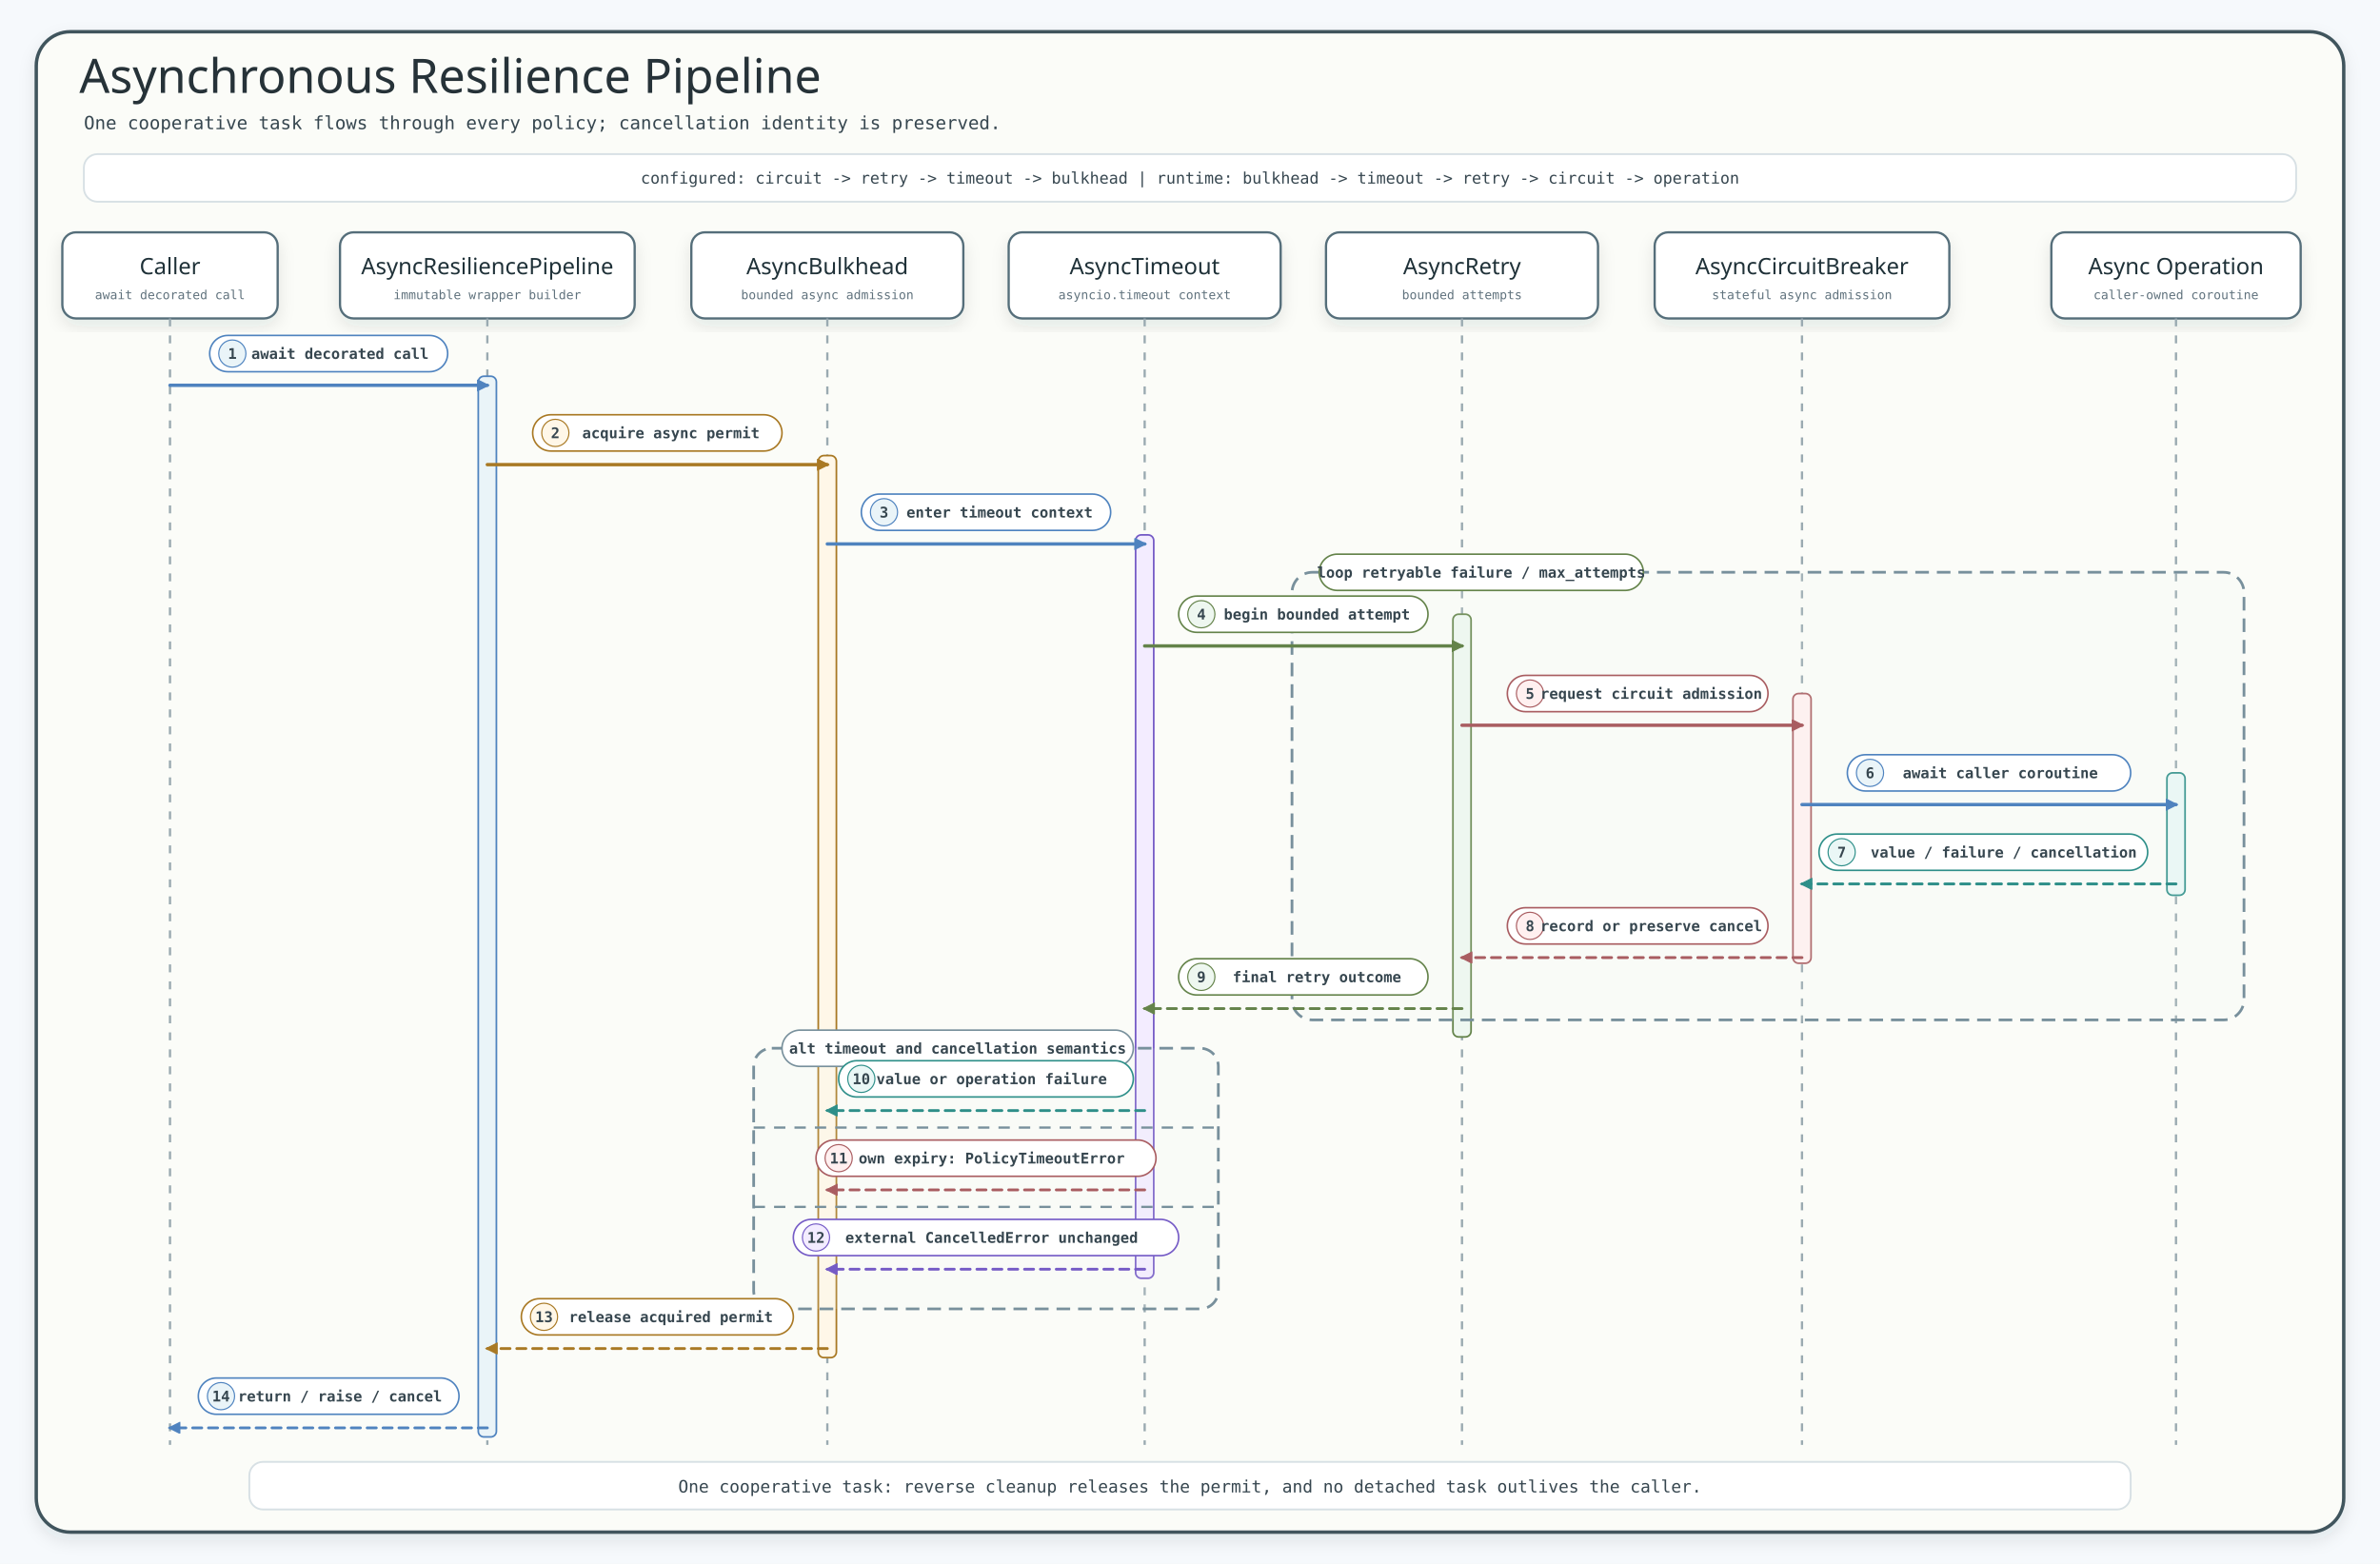
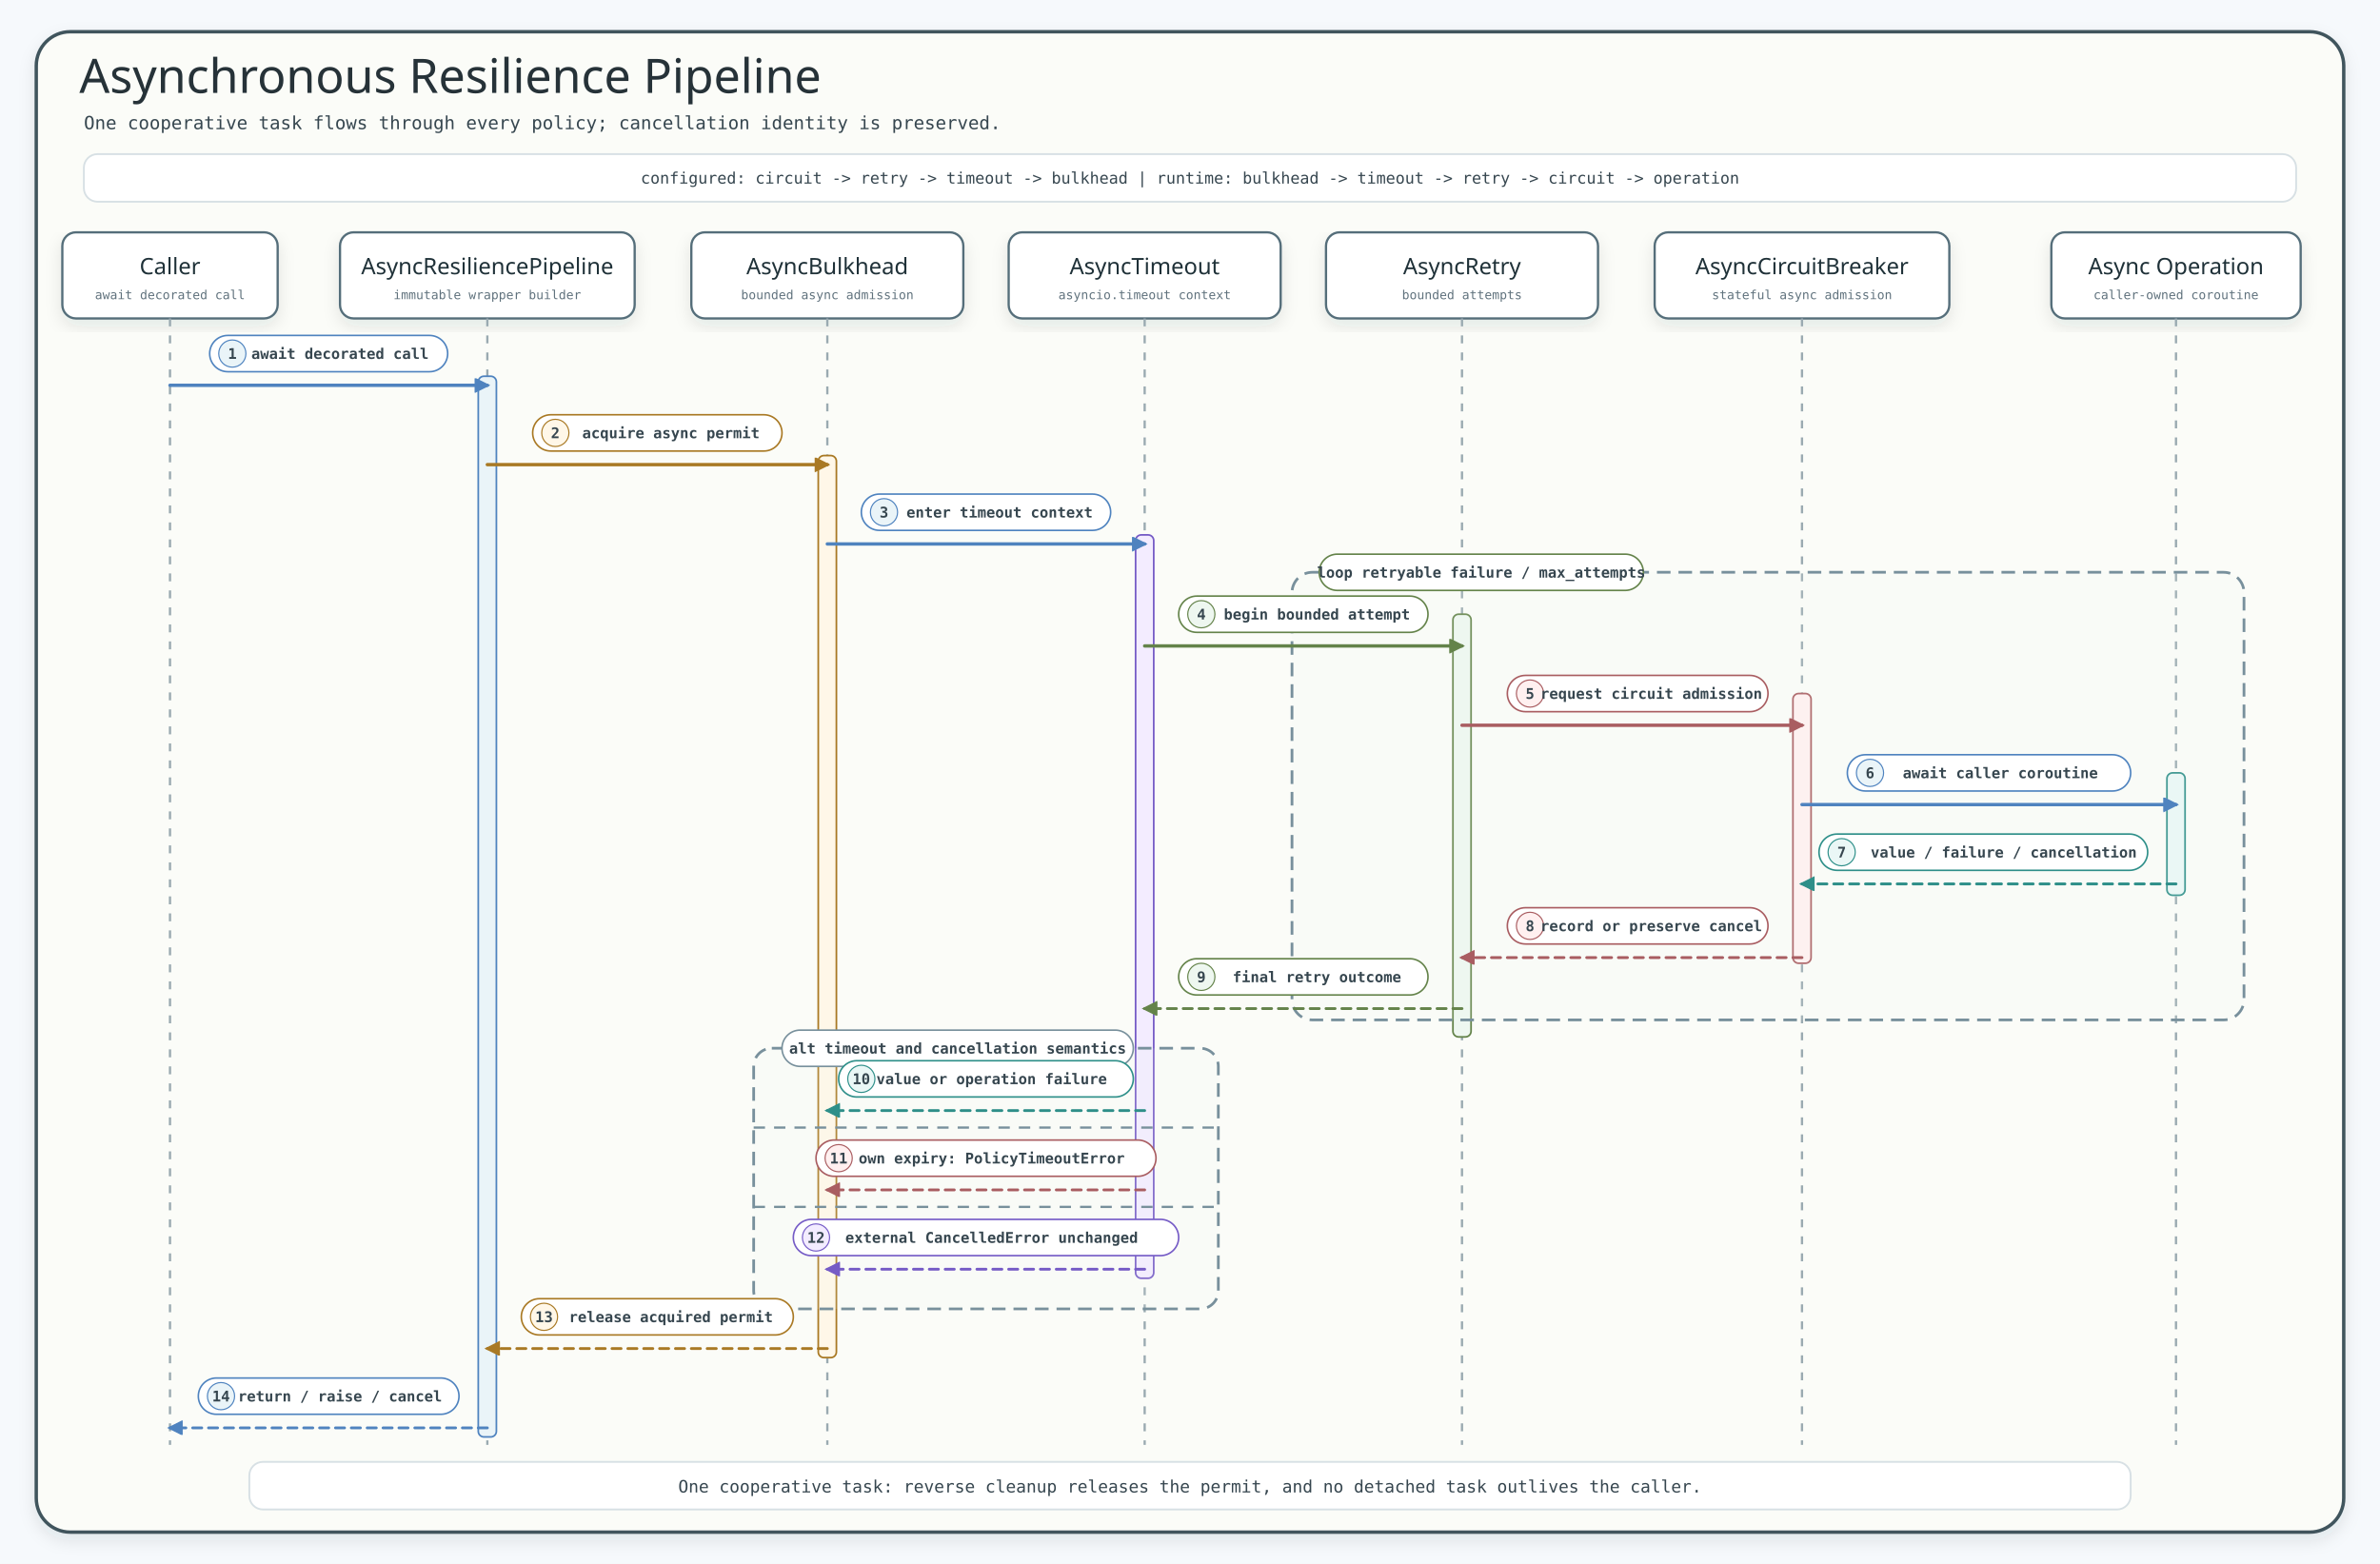
<svg xmlns="http://www.w3.org/2000/svg" width="2100" height="1380" viewBox="0 0 2100 1380" role="img" aria-label="Asynchronous Resilience Pipeline sequence">
  <defs>
    <filter id="shadow" x="-8%" y="-8%" width="116%" height="124%">
      <feDropShadow dx="0" dy="6" stdDeviation="7" flood-color="#203040" flood-opacity="0.10" />
    </filter>
-     <marker id="arrow-blue" markerWidth="13" markerHeight="13" refX="9" refY="5" orient="auto" markerUnits="userSpaceOnUse">
+     <marker id="arrow-blue" markerWidth="16" markerHeight="16" refX="9" refY="5" orient="auto" markerUnits="userSpaceOnUse" viewBox="0 0 13 13" data-role="sequence" data-tip-direction="positive-x">
      <path d="M 0 0 L 10 5 L 0 10 Z" fill="#4F83BF" stroke="#4F83BF" stroke-dasharray="none" />
    </marker>
-     <marker id="arrow-green" markerWidth="13" markerHeight="13" refX="9" refY="5" orient="auto" markerUnits="userSpaceOnUse">
+     <marker id="arrow-green" markerWidth="16" markerHeight="16" refX="9" refY="5" orient="auto" markerUnits="userSpaceOnUse" viewBox="0 0 13 13" data-role="sequence" data-tip-direction="positive-x">
      <path d="M 0 0 L 10 5 L 0 10 Z" fill="#64834A" stroke="#64834A" stroke-dasharray="none" />
    </marker>
-     <marker id="arrow-amber" markerWidth="13" markerHeight="13" refX="9" refY="5" orient="auto" markerUnits="userSpaceOnUse">
+     <marker id="arrow-amber" markerWidth="16" markerHeight="16" refX="9" refY="5" orient="auto" markerUnits="userSpaceOnUse" viewBox="0 0 13 13" data-role="sequence" data-tip-direction="positive-x">
      <path d="M 0 0 L 10 5 L 0 10 Z" fill="#A97924" stroke="#A97924" stroke-dasharray="none" />
    </marker>
-     <marker id="arrow-teal" markerWidth="13" markerHeight="13" refX="9" refY="5" orient="auto" markerUnits="userSpaceOnUse">
+     <marker id="arrow-teal" markerWidth="16" markerHeight="16" refX="9" refY="5" orient="auto" markerUnits="userSpaceOnUse" viewBox="0 0 13 13" data-role="sequence" data-tip-direction="positive-x">
      <path d="M 0 0 L 10 5 L 0 10 Z" fill="#2E8F89" stroke="#2E8F89" stroke-dasharray="none" />
    </marker>
-     <marker id="arrow-red" markerWidth="13" markerHeight="13" refX="9" refY="5" orient="auto" markerUnits="userSpaceOnUse">
+     <marker id="arrow-red" markerWidth="16" markerHeight="16" refX="9" refY="5" orient="auto" markerUnits="userSpaceOnUse" viewBox="0 0 13 13" data-role="sequence" data-tip-direction="positive-x">
      <path d="M 0 0 L 10 5 L 0 10 Z" fill="#A95D61" stroke="#A95D61" stroke-dasharray="none" />
    </marker>
-     <marker id="arrow-purple" markerWidth="13" markerHeight="13" refX="9" refY="5" orient="auto" markerUnits="userSpaceOnUse">
+     <marker id="arrow-purple" markerWidth="16" markerHeight="16" refX="9" refY="5" orient="auto" markerUnits="userSpaceOnUse" viewBox="0 0 13 13" data-role="sequence" data-tip-direction="positive-x">
      <path d="M 0 0 L 10 5 L 0 10 Z" fill="#755BC6" stroke="#755BC6" stroke-dasharray="none" />
    </marker>
    <style>
      .canvas{fill:#F6F9FC}
      .frame{fill:#FBFCF8;stroke:#41545D;stroke-width:3;filter:url(#shadow)}
      .title{font-family:"Architects Daughter",ui-rounded,system-ui,sans-serif;font-size:42px;fill:#263238}
      .subtitle,.detail,.footer,.config{font-family:"Comic Mono",ui-monospace,SFMono-Regular,Menlo,monospace;fill:#36464F}
      .subtitle{font-size:16px}.config{font-size:14px}.footer{font-size:15px}
      rect.participant{fill:#FFFFFF;stroke:#546E7A;stroke-width:2;filter:url(#shadow)}
      .participantTitle{font-family:"Architects Daughter",ui-rounded,system-ui,sans-serif;font-size:20px;fill:#1F3138}
      .participantRole{font-family:"Comic Mono",ui-monospace,SFMono-Regular,Menlo,monospace;font-size:11px;fill:#60727D}
      .lifeline{stroke:#9AAAB1;stroke-width:2;stroke-dasharray:7 8}
      .activation{stroke-width:1.5}
      .seq,.call{fill:none;stroke-width:3;stroke-linecap:round;stroke-linejoin:round}
      .seqReturn,.return{fill:none;stroke-width:2.5;stroke-dasharray:8 6;stroke-linecap:round;stroke-linejoin:round}
      .labelPill,.label{fill:#FFFFFF;stroke-width:1.4}
      .detail{font-size:13px;font-weight:700}
      .altBox,.loopFrame{fill:#EEF7F0;fill-opacity:.12;stroke:#78909C;stroke-width:2.4;stroke-dasharray:12 7}
      .branchDivider{stroke:#78909C;stroke-width:2;stroke-dasharray:10 8}
    </style>
  </defs>
  <rect class="canvas" width="2100" height="1380" />
  <rect class="frame" x="32" y="28" width="2036" height="1324" rx="30" />
  <text class="title" x="70" y="82">Asynchronous Resilience Pipeline</text>
  <text class="subtitle" x="74" y="114">One cooperative task flows through every policy; cancellation identity is preserved.</text>
  <rect x="74" y="136" width="1952" height="42" rx="12" fill="#FFFFFF" stroke="#D7E0E4" stroke-width="1.6" />
  <text class="config" x="1050" y="162" text-anchor="middle">configured: circuit -&gt; retry -&gt; timeout -&gt; bulkhead   |   runtime: bulkhead -&gt; timeout -&gt; retry -&gt; circuit -&gt; operation</text>
  <g id="participant-caller">
    <rect class="participant" x="55" y="205" width="190" height="76" rx="12" />
    <text class="participant participantTitle" x="150" y="242" text-anchor="middle">Caller</text>
    <text class="participantRole" x="150" y="264" text-anchor="middle">await decorated call</text>
    <line class="lifeline" x1="150" y1="281" x2="150" y2="1275" />
  </g>
  <g id="participant-pipeline">
    <rect class="participant" x="300" y="205" width="260" height="76" rx="12" />
    <text class="participant participantTitle" x="430" y="242" text-anchor="middle">AsyncResiliencePipeline</text>
    <text class="participantRole" x="430" y="264" text-anchor="middle">immutable wrapper builder</text>
    <line class="lifeline" x1="430" y1="281" x2="430" y2="1275" />
  </g>
  <g id="participant-bulkhead">
    <rect class="participant" x="610" y="205" width="240" height="76" rx="12" />
    <text class="participant participantTitle" x="730" y="242" text-anchor="middle">AsyncBulkhead</text>
    <text class="participantRole" x="730" y="264" text-anchor="middle">bounded async admission</text>
    <line class="lifeline" x1="730" y1="281" x2="730" y2="1275" />
  </g>
  <g id="participant-timeout">
    <rect class="participant" x="890" y="205" width="240" height="76" rx="12" />
    <text class="participant participantTitle" x="1010" y="242" text-anchor="middle">AsyncTimeout</text>
    <text class="participantRole" x="1010" y="264" text-anchor="middle">asyncio.timeout context</text>
    <line class="lifeline" x1="1010" y1="281" x2="1010" y2="1275" />
  </g>
  <g id="participant-retry">
    <rect class="participant" x="1170" y="205" width="240" height="76" rx="12" />
    <text class="participant participantTitle" x="1290" y="242" text-anchor="middle">AsyncRetry</text>
    <text class="participantRole" x="1290" y="264" text-anchor="middle">bounded attempts</text>
    <line class="lifeline" x1="1290" y1="281" x2="1290" y2="1275" />
  </g>
  <g id="participant-circuit">
    <rect class="participant" x="1460" y="205" width="260" height="76" rx="12" />
    <text class="participant participantTitle" x="1590" y="242" text-anchor="middle">AsyncCircuitBreaker</text>
    <text class="participantRole" x="1590" y="264" text-anchor="middle">stateful async admission</text>
    <line class="lifeline" x1="1590" y1="281" x2="1590" y2="1275" />
  </g>
  <g id="participant-operation">
    <rect class="participant" x="1810" y="205" width="220" height="76" rx="12" />
    <text class="participant participantTitle" x="1920" y="242" text-anchor="middle">Async Operation</text>
    <text class="participantRole" x="1920" y="264" text-anchor="middle">caller-owned coroutine</text>
    <line class="lifeline" x1="1920" y1="281" x2="1920" y2="1275" />
  </g>
  <rect class="activation" x="422" y="332" width="16" height="936" rx="5" fill="#EAF4F8" stroke="#4F83BF" />
  <rect class="activation" x="722" y="402" width="16" height="796" rx="5" fill="#FFF7E8" stroke="#A97924" />
  <rect class="activation" x="1002" y="472" width="16" height="656" rx="5" fill="#F3ECFF" stroke="#755BC6" />
  <rect class="activation" x="1282" y="542" width="16" height="373" rx="5" fill="#EEF7F0" stroke="#64834A" />
  <rect class="activation" x="1582" y="612" width="16" height="238" rx="5" fill="#FFF0F0" stroke="#A95D61" />
  <rect class="activation" x="1912" y="682" width="16" height="108" rx="5" fill="#EAF7F6" stroke="#2E8F89" />
  <g id="message-1">
    <rect class="labelPill label" x="185" y="296" width="210" height="32" rx="16" stroke="#4F83BF" />
    <circle cx="205" cy="312" r="12" fill="#EAF4F8" stroke="#4F83BF" />
    <text class="detail" x="205" y="313" text-anchor="middle" dominant-baseline="middle" fill="#4F83BF">1</text>
    <text class="detail" x="300" y="313" text-anchor="middle" dominant-baseline="middle">await decorated call</text>
    <path class="seq call" d="M 150 340 L 430 340" stroke="#4F83BF" marker-end="url(#arrow-blue)" />
  </g>
  <g id="message-2">
    <rect class="labelPill label" x="470" y="366" width="220" height="32" rx="16" stroke="#A97924" />
    <circle cx="490" cy="382" r="12" fill="#FFF7E8" stroke="#A97924" />
    <text class="detail" x="490" y="383" text-anchor="middle" dominant-baseline="middle" fill="#A97924">2</text>
    <text class="detail" x="592" y="383" text-anchor="middle" dominant-baseline="middle">acquire async permit</text>
    <path class="seq call" d="M 430 410 L 730 410" stroke="#A97924" marker-end="url(#arrow-amber)" />
  </g>
  <g id="message-3">
    <rect class="labelPill label" x="760" y="436" width="220" height="32" rx="16" stroke="#4F83BF" />
    <circle cx="780" cy="452" r="12" fill="#EAF4F8" stroke="#4F83BF" />
    <text class="detail" x="780" y="453" text-anchor="middle" dominant-baseline="middle" fill="#4F83BF">3</text>
    <text class="detail" x="882" y="453" text-anchor="middle" dominant-baseline="middle">enter timeout context</text>
    <path class="seq call" d="M 730 480 L 1010 480" stroke="#4F83BF" marker-end="url(#arrow-blue)" />
  </g>
  <rect class="loopFrame" x="1140" y="505" width="840" height="395" rx="18" />
  <rect class="labelPill label" x="1164" y="489" width="286" height="32" rx="16" stroke="#64834A" />
  <text class="detail" x="1307" y="506" text-anchor="middle" dominant-baseline="middle">loop retryable failure / max_attempts</text>
  <g id="message-4">
    <rect class="labelPill label" x="1040" y="526" width="220" height="32" rx="16" stroke="#64834A" />
    <circle cx="1060" cy="542" r="12" fill="#EEF7F0" stroke="#64834A" />
    <text class="detail" x="1060" y="543" text-anchor="middle" dominant-baseline="middle" fill="#64834A">4</text>
    <text class="detail" x="1162" y="543" text-anchor="middle" dominant-baseline="middle">begin bounded attempt</text>
    <path class="seq call" d="M 1010 570 L 1290 570" stroke="#64834A" marker-end="url(#arrow-green)" />
  </g>
  <g id="message-5">
    <rect class="labelPill label" x="1330" y="596" width="230" height="32" rx="16" stroke="#A95D61" />
    <circle cx="1350" cy="612" r="12" fill="#FFF0F0" stroke="#A95D61" />
    <text class="detail" x="1350" y="613" text-anchor="middle" dominant-baseline="middle" fill="#A95D61">5</text>
    <text class="detail" x="1457" y="613" text-anchor="middle" dominant-baseline="middle">request circuit admission</text>
    <path class="seq call" d="M 1290 640 L 1590 640" stroke="#A95D61" marker-end="url(#arrow-red)" />
  </g>
  <g id="message-6">
    <rect class="labelPill label" x="1630" y="666" width="250" height="32" rx="16" stroke="#4F83BF" />
    <circle cx="1650" cy="682" r="12" fill="#EAF4F8" stroke="#4F83BF" />
    <text class="detail" x="1650" y="683" text-anchor="middle" dominant-baseline="middle" fill="#4F83BF">6</text>
    <text class="detail" x="1765" y="683" text-anchor="middle" dominant-baseline="middle">await caller coroutine</text>
    <path class="seq call" d="M 1590 710 L 1920 710" stroke="#4F83BF" marker-end="url(#arrow-blue)" />
  </g>
  <g id="message-7">
    <rect class="labelPill label" x="1605" y="736" width="290" height="32" rx="16" stroke="#2E8F89" />
    <circle cx="1625" cy="752" r="12" fill="#EAF7F6" stroke="#2E8F89" />
    <text class="detail" x="1625" y="753" text-anchor="middle" dominant-baseline="middle" fill="#2E8F89">7</text>
    <text class="detail" x="1768" y="753" text-anchor="middle" dominant-baseline="middle">value / failure / cancellation</text>
    <path class="seqReturn return" d="M 1920 780 L 1590 780" stroke="#2E8F89" marker-end="url(#arrow-teal)" />
  </g>
  <g id="message-8">
    <rect class="labelPill label" x="1330" y="801" width="230" height="32" rx="16" stroke="#A95D61" />
    <circle cx="1350" cy="817" r="12" fill="#FFF0F0" stroke="#A95D61" />
    <text class="detail" x="1350" y="818" text-anchor="middle" dominant-baseline="middle" fill="#A95D61">8</text>
    <text class="detail" x="1457" y="818" text-anchor="middle" dominant-baseline="middle">record or preserve cancel</text>
    <path class="seqReturn return" d="M 1590 845 L 1290 845" stroke="#A95D61" marker-end="url(#arrow-red)" />
  </g>
  <g id="message-9">
    <rect class="labelPill label" x="1040" y="846" width="220" height="32" rx="16" stroke="#64834A" />
    <circle cx="1060" cy="862" r="12" fill="#EEF7F0" stroke="#64834A" />
    <text class="detail" x="1060" y="863" text-anchor="middle" dominant-baseline="middle" fill="#64834A">9</text>
    <text class="detail" x="1162" y="863" text-anchor="middle" dominant-baseline="middle">final retry outcome</text>
    <path class="seqReturn return" d="M 1290 890 L 1010 890" stroke="#64834A" marker-end="url(#arrow-green)" />
  </g>
  <rect class="altBox" x="665" y="925" width="410" height="230" rx="16" />
  <rect class="labelPill label" x="690" y="909" width="310" height="32" rx="16" stroke="#78909C" />
  <text class="detail" x="845" y="926" text-anchor="middle" dominant-baseline="middle">alt timeout and cancellation semantics</text>
  <line class="branchDivider" x1="665" y1="995" x2="1075" y2="995" />
  <line class="branchDivider" x1="665" y1="1065" x2="1075" y2="1065" />
  <g id="message-10">
    <rect class="labelPill label" x="740" y="936" width="260" height="32" rx="16" stroke="#2E8F89" />
    <circle cx="760" cy="952" r="12" fill="#EAF7F6" stroke="#2E8F89" />
    <text class="detail" x="760" y="953" text-anchor="middle" dominant-baseline="middle" fill="#2E8F89">10</text>
    <text class="detail" x="875" y="953" text-anchor="middle" dominant-baseline="middle">value or operation failure</text>
    <path class="seqReturn return" d="M 1010 980 L 730 980" stroke="#2E8F89" marker-end="url(#arrow-teal)" />
  </g>
  <g id="message-11">
    <rect class="labelPill label" x="720" y="1006" width="300" height="32" rx="16" stroke="#A95D61" />
    <circle cx="740" cy="1022" r="12" fill="#FFF0F0" stroke="#A95D61" />
    <text class="detail" x="740" y="1023" text-anchor="middle" dominant-baseline="middle" fill="#A95D61">11</text>
    <text class="detail" x="875" y="1023" text-anchor="middle" dominant-baseline="middle">own expiry: PolicyTimeoutError</text>
    <path class="seqReturn return" d="M 1010 1050 L 730 1050" stroke="#A95D61" marker-end="url(#arrow-red)" />
  </g>
  <g id="message-12">
    <rect class="labelPill label" x="700" y="1076" width="340" height="32" rx="16" stroke="#755BC6" />
    <circle cx="720" cy="1092" r="12" fill="#F3ECFF" stroke="#755BC6" />
    <text class="detail" x="720" y="1093" text-anchor="middle" dominant-baseline="middle" fill="#755BC6">12</text>
    <text class="detail" x="875" y="1093" text-anchor="middle" dominant-baseline="middle">external CancelledError unchanged</text>
    <path class="seqReturn return" d="M 1010 1120 L 730 1120" stroke="#755BC6" marker-end="url(#arrow-purple)" />
  </g>
  <g id="message-13">
    <rect class="labelPill label" x="460" y="1146" width="240" height="32" rx="16" stroke="#A97924" />
    <circle cx="480" cy="1162" r="12" fill="#FFF7E8" stroke="#A97924" />
    <text class="detail" x="480" y="1163" text-anchor="middle" dominant-baseline="middle" fill="#A97924">13</text>
    <text class="detail" x="592" y="1163" text-anchor="middle" dominant-baseline="middle">release acquired permit</text>
    <path class="seqReturn return" d="M 730 1190 L 430 1190" stroke="#A97924" marker-end="url(#arrow-amber)" />
  </g>
  <g id="message-14">
    <rect class="labelPill label" x="175" y="1216" width="230" height="32" rx="16" stroke="#4F83BF" />
    <circle cx="195" cy="1232" r="12" fill="#EAF4F8" stroke="#4F83BF" />
    <text class="detail" x="195" y="1233" text-anchor="middle" dominant-baseline="middle" fill="#4F83BF">14</text>
    <text class="detail" x="300" y="1233" text-anchor="middle" dominant-baseline="middle">return / raise / cancel</text>
    <path class="seqReturn return" d="M 430 1260 L 150 1260" stroke="#4F83BF" marker-end="url(#arrow-blue)" />
  </g>
  <rect x="220" y="1290" width="1660" height="42" rx="12" fill="#FFFFFF" stroke="#D7E0E4" stroke-width="1.6" />
  <text class="footer" x="1050" y="1317" text-anchor="middle">One cooperative task: reverse cleanup releases the permit, and no detached task outlives the caller.</text>
</svg>
